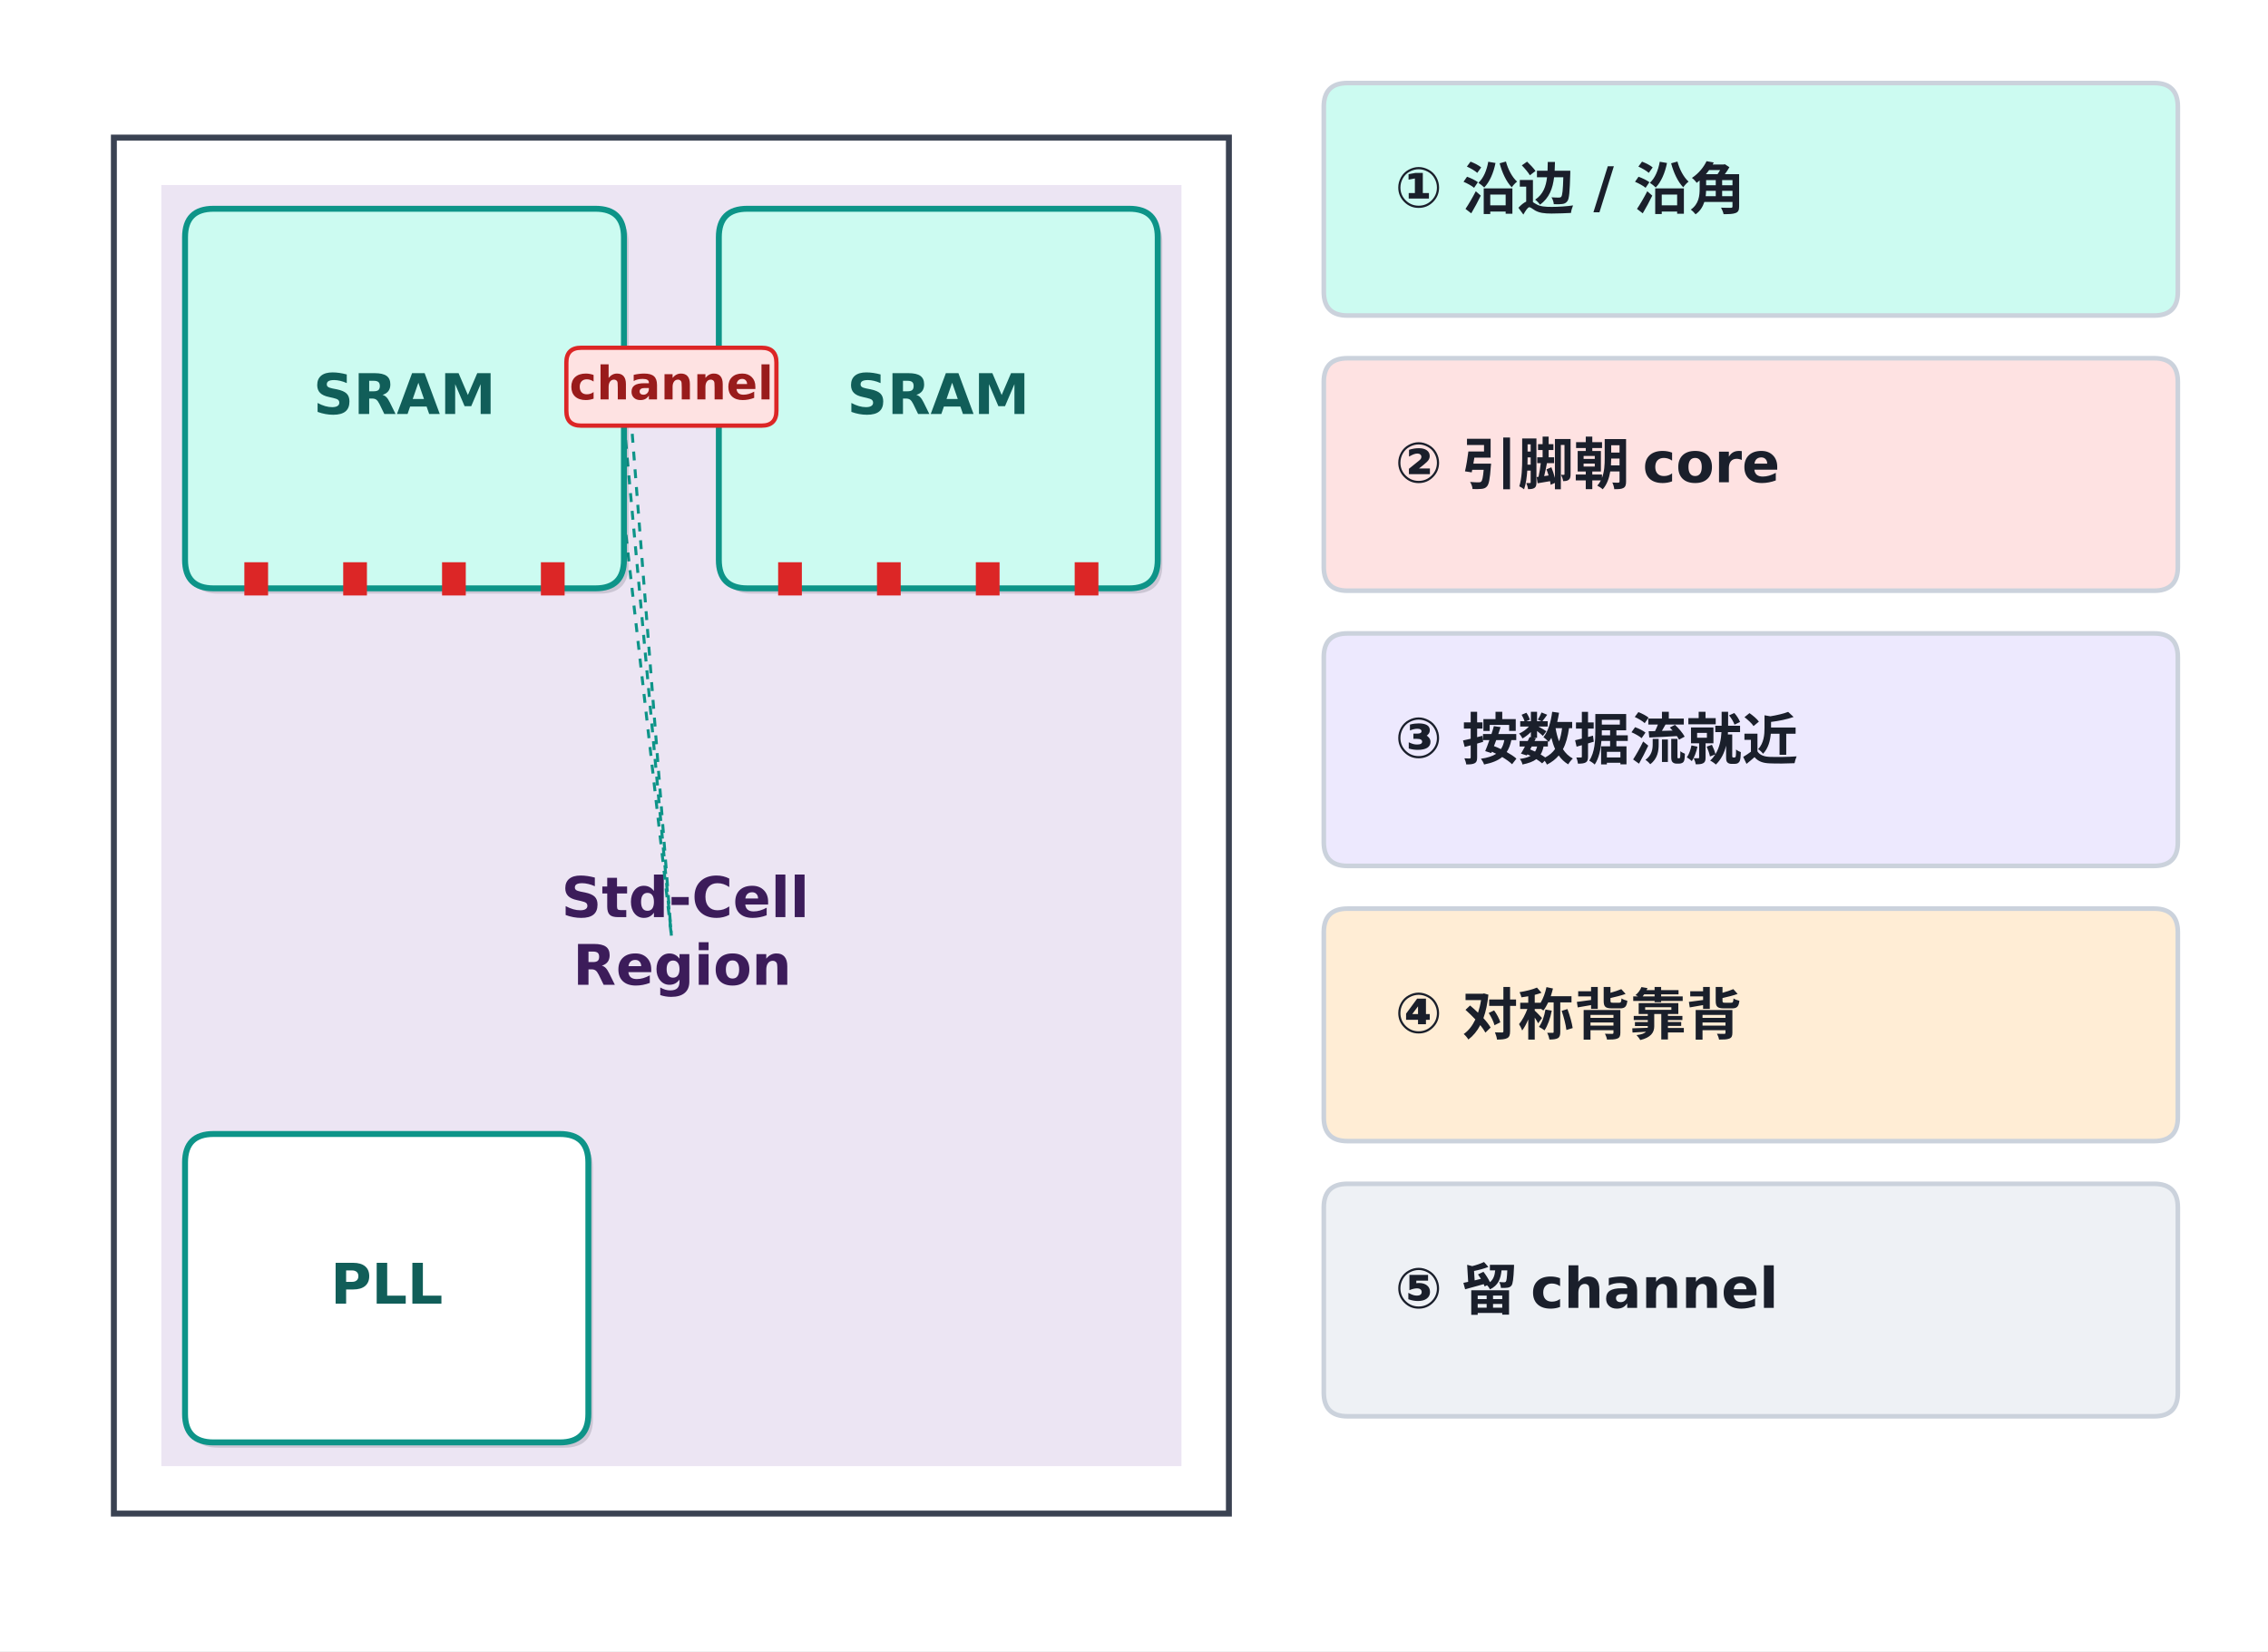
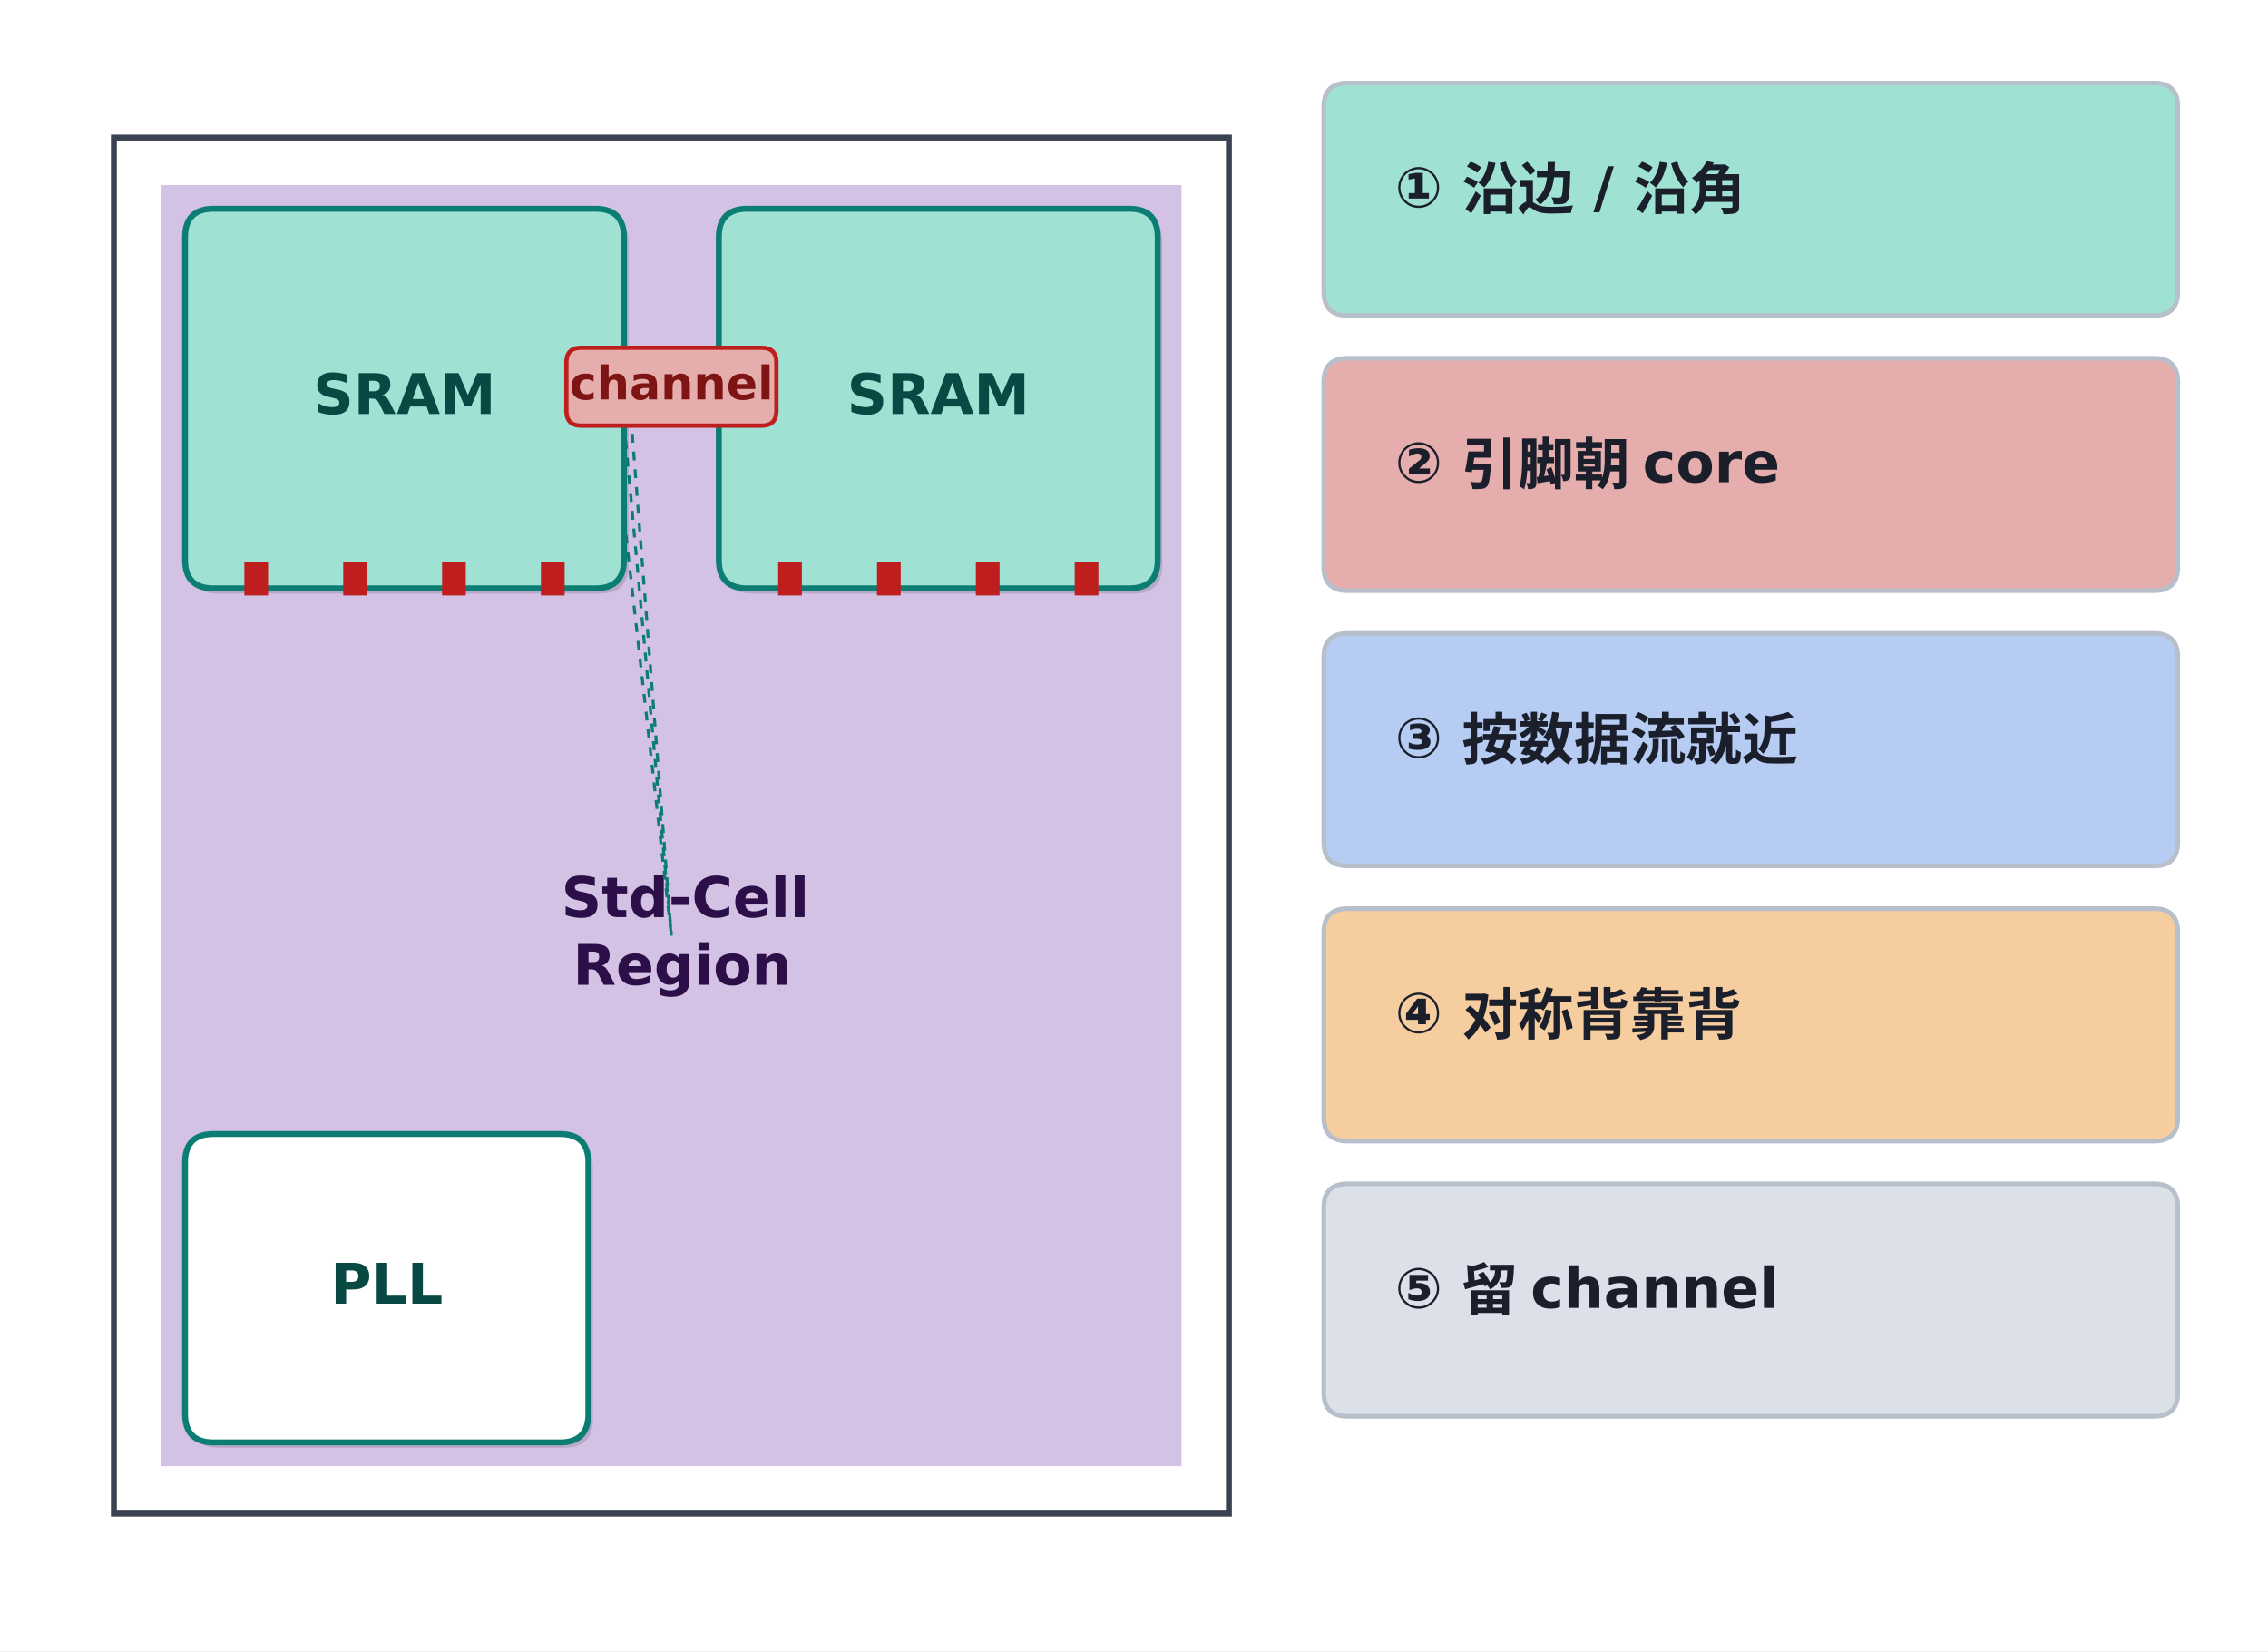
<svg xmlns="http://www.w3.org/2000/svg" width="688.32pt" height="501.12pt" viewBox="0 0 688.32 501.12" version="1.1">
  <defs>
    <style type="text/css">*{stroke-linejoin: round; stroke-linecap: butt}</style>
  </defs>
  <g id="figure_1">
    <g id="patch_1">
      <path d="M 0 501.12  L 688.32 501.12  L 688.32 0  L 0 0  z " style="fill: #ffffff" />
    </g>
    <g id="axes_1">
      <g id="patch_2">
-         <path d="M 5.76 495.36  L 682.56 495.36  L 682.56 5.76  L 5.76 5.76  z " clip-path="url(#ped055f8630)" style="fill: #ffffff" />
+         <path d="M 5.76 495.36  L 682.56 495.36  L 682.56 5.76  L 5.76 5.76  z " clip-path="url(#pf674147018)" style="fill: #ffffff" />
      </g>
      <g id="patch_3">
-         <path d="M 34.56 459.36  L 372.96 459.36  L 372.96 41.76  L 34.56 41.76  z " clip-path="url(#ped055f8630)" style="fill: #ffffff; stroke: #3a4252; stroke-width: 1.8; stroke-linejoin: miter" />
+         <path d="M 34.56 459.36  L 372.96 459.36  L 372.96 41.76  L 34.56 41.76  z " clip-path="url(#pf674147018)" style="fill: #ffffff; stroke: #3a4252; stroke-width: 1.8; stroke-linejoin: miter" />
      </g>
      <g id="patch_4">
-         <path d="M 48.96 444.96  L 358.56 444.96  L 358.56 56.16  L 48.96 56.16  z " clip-path="url(#ped055f8630)" style="fill: #ece5f3" />
+         <path d="M 48.96 444.96  L 358.56 444.96  L 358.56 56.16  L 48.96 56.16  z " clip-path="url(#pf674147018)" style="fill: #d4c2e5" />
      </g>
      <g id="text_1">
-         <text style="font-weight: 700; font-size: 17px; font-family: 'Microsoft YaHei', 'Microsoft YaHei UI', 'SimHei', 'Segoe UI', 'DejaVu Sans', sans-serif; fill: #3c1c5a" transform="translate(170.343 278.3418)">Std-Cell</text>
-         <text style="font-weight: 700; font-size: 17px; font-family: 'Microsoft YaHei', 'Microsoft YaHei UI', 'SimHei', 'Segoe UI', 'DejaVu Sans', sans-serif; fill: #3c1c5a" transform="translate(173.8533 298.8751)">Region</text>
+         <text style="font-weight: 700; font-size: 17px; font-family: 'Microsoft YaHei', 'Microsoft YaHei UI', 'SimHei', 'Segoe UI', 'DejaVu Sans', sans-serif; fill: #2c0e48" transform="translate(170.343 278.3418)">Std-Cell</text>
+         <text style="font-weight: 700; font-size: 17px; font-family: 'Microsoft YaHei', 'Microsoft YaHei UI', 'SimHei', 'Segoe UI', 'DejaVu Sans', sans-serif; fill: #2c0e48" transform="translate(173.8533 298.8751)">Region</text>
      </g>
      <g id="patch_5">
-         <path d="M 408.96 95.76  L 653.76 95.76  Q 660.96 95.76 660.96 88.56  L 660.96 32.4  Q 660.96 25.2 653.76 25.2  L 408.96 25.2  Q 401.76 25.2 401.76 32.4  L 401.76 88.56  Q 401.76 95.76 408.96 95.76  z " clip-path="url(#ped055f8630)" style="fill: #ccfbf1; stroke: #cbd2dc; stroke-width: 1.4; stroke-linejoin: miter" />
+         <path d="M 408.96 95.76  L 653.76 95.76  Q 660.96 95.76 660.96 88.56  L 660.96 32.4  Q 660.96 25.2 653.76 25.2  L 408.96 25.2  Q 401.76 25.2 401.76 32.4  L 401.76 88.56  Q 401.76 95.76 408.96 95.76  z " clip-path="url(#pf674147018)" style="fill: #9fe2d4; stroke: #b7bfcb; stroke-width: 1.4; stroke-linejoin: miter" />
      </g>
      <g id="patch_6">
-         <path d="M 408.96 179.28  L 653.76 179.28  Q 660.96 179.28 660.96 172.08  L 660.96 115.92  Q 660.96 108.72 653.76 108.72  L 408.96 108.72  Q 401.76 108.72 401.76 115.92  L 401.76 172.08  Q 401.76 179.28 408.96 179.28  z " clip-path="url(#ped055f8630)" style="fill: #fee2e2; stroke: #cbd2dc; stroke-width: 1.4; stroke-linejoin: miter" />
+         <path d="M 408.96 179.28  L 653.76 179.28  Q 660.96 179.28 660.96 172.08  L 660.96 115.92  Q 660.96 108.72 653.76 108.72  L 408.96 108.72  Q 401.76 108.72 401.76 115.92  L 401.76 172.08  Q 401.76 179.28 408.96 179.28  z " clip-path="url(#pf674147018)" style="fill: #e6adad; stroke: #b7bfcb; stroke-width: 1.4; stroke-linejoin: miter" />
      </g>
      <g id="patch_7">
-         <path d="M 408.96 262.8  L 653.76 262.8  Q 660.96 262.8 660.96 255.6  L 660.96 199.44  Q 660.96 192.24 653.76 192.24  L 408.96 192.24  Q 401.76 192.24 401.76 199.44  L 401.76 255.6  Q 401.76 262.8 408.96 262.8  z " clip-path="url(#ped055f8630)" style="fill: #ede9fe; stroke: #cbd2dc; stroke-width: 1.4; stroke-linejoin: miter" />
+         <path d="M 408.96 262.8  L 653.76 262.8  Q 660.96 262.8 660.96 255.6  L 660.96 199.44  Q 660.96 192.24 653.76 192.24  L 408.96 192.24  Q 401.76 192.24 401.76 199.44  L 401.76 255.6  Q 401.76 262.8 408.96 262.8  z " clip-path="url(#pf674147018)" style="fill: #b6ccf2; stroke: #b7bfcb; stroke-width: 1.4; stroke-linejoin: miter" />
      </g>
      <g id="patch_8">
-         <path d="M 408.96 346.32  L 653.76 346.32  Q 660.96 346.32 660.96 339.12  L 660.96 282.96  Q 660.96 275.76 653.76 275.76  L 408.96 275.76  Q 401.76 275.76 401.76 282.96  L 401.76 339.12  Q 401.76 346.32 408.96 346.32  z " clip-path="url(#ped055f8630)" style="fill: #ffedd5; stroke: #cbd2dc; stroke-width: 1.4; stroke-linejoin: miter" />
+         <path d="M 408.96 346.32  L 653.76 346.32  Q 660.96 346.32 660.96 339.12  L 660.96 282.96  Q 660.96 275.76 653.76 275.76  L 408.96 275.76  Q 401.76 275.76 401.76 282.96  L 401.76 339.12  Q 401.76 346.32 408.96 346.32  z " clip-path="url(#pf674147018)" style="fill: #f6cd9e; stroke: #b7bfcb; stroke-width: 1.4; stroke-linejoin: miter" />
      </g>
      <g id="patch_9">
-         <path d="M 408.96 429.84  L 653.76 429.84  Q 660.96 429.84 660.96 422.64  L 660.96 366.48  Q 660.96 359.28 653.76 359.28  L 408.96 359.28  Q 401.76 359.28 401.76 366.48  L 401.76 422.64  Q 401.76 429.84 408.96 429.84  z " clip-path="url(#ped055f8630)" style="fill: #eef1f5; stroke: #cbd2dc; stroke-width: 1.4; stroke-linejoin: miter" />
+         <path d="M 408.96 429.84  L 653.76 429.84  Q 660.96 429.84 660.96 422.64  L 660.96 366.48  Q 660.96 359.28 653.76 359.28  L 408.96 359.28  Q 401.76 359.28 401.76 366.48  L 401.76 422.64  Q 401.76 429.84 408.96 429.84  z " clip-path="url(#pf674147018)" style="fill: #dce1e9; stroke: #b7bfcb; stroke-width: 1.4; stroke-linejoin: miter" />
      </g>
      <g id="line2d_1">
-         <path d="M 189.36 156.96  L 203.76 283.968  " clip-path="url(#ped055f8630)" style="fill: none; stroke-dasharray: 2.7,2.7; stroke-dashoffset: 0; stroke: #0d9488; stroke-width: 0.9" />
+         <path d="M 189.36 156.96  L 203.76 283.968  " clip-path="url(#pf674147018)" style="fill: none; stroke-dasharray: 2.7,2.7; stroke-dashoffset: 0; stroke: #0b7d72; stroke-width: 0.9" />
      </g>
      <g id="line2d_2">
-         <path d="M 189.36 128.16  L 203.76 283.968  " clip-path="url(#ped055f8630)" style="fill: none; stroke-dasharray: 2.7,2.7; stroke-dashoffset: 0; stroke: #0d9488; stroke-width: 0.9" />
+         <path d="M 189.36 128.16  L 203.76 283.968  " clip-path="url(#pf674147018)" style="fill: none; stroke-dasharray: 2.7,2.7; stroke-dashoffset: 0; stroke: #0b7d72; stroke-width: 0.9" />
      </g>
      <g id="line2d_3">
-         <path d="M 189.36 99.36  L 203.76 283.968  " clip-path="url(#ped055f8630)" style="fill: none; stroke-dasharray: 2.7,2.7; stroke-dashoffset: 0; stroke: #0d9488; stroke-width: 0.9" />
+         <path d="M 189.36 99.36  L 203.76 283.968  " clip-path="url(#pf674147018)" style="fill: none; stroke-dasharray: 2.7,2.7; stroke-dashoffset: 0; stroke: #0b7d72; stroke-width: 0.9" />
      </g>
      <g id="text_2">
        <text style="font-weight: 700; font-size: 17px; font-family: 'Microsoft YaHei', 'Microsoft YaHei UI', 'SimHei', 'Segoe UI', 'DejaVu Sans', sans-serif; text-anchor: start; fill: #1a1f2b" x="423.36" y="62.849" transform="rotate(-0 423.36 62.84938)">① 沿边 / 沿角</text>
      </g>
      <g id="text_3">
        <text style="font-weight: 700; font-size: 17px; font-family: 'Microsoft YaHei', 'Microsoft YaHei UI', 'SimHei', 'Segoe UI', 'DejaVu Sans', sans-serif; text-anchor: start; fill: #1a1f2b" x="423.36" y="146.369" transform="rotate(-0 423.36 146.3694)">② 引脚朝 core</text>
      </g>
      <g id="text_4">
        <text style="font-weight: 700; font-size: 17px; font-family: 'Microsoft YaHei', 'Microsoft YaHei UI', 'SimHei', 'Segoe UI', 'DejaVu Sans', sans-serif; text-anchor: start; fill: #1a1f2b" x="423.36" y="229.889" transform="rotate(-0 423.36 229.8894)">③ 按数据流就近</text>
      </g>
      <g id="text_5">
        <text style="font-weight: 700; font-size: 17px; font-family: 'Microsoft YaHei', 'Microsoft YaHei UI', 'SimHei', 'Segoe UI', 'DejaVu Sans', sans-serif; text-anchor: start; fill: #1a1f2b" x="423.36" y="313.409" transform="rotate(-0 423.36 313.4094)">④ 对称背靠背</text>
      </g>
      <g id="text_6">
        <text style="font-weight: 700; font-size: 17px; font-family: 'Microsoft YaHei', 'Microsoft YaHei UI', 'SimHei', 'Segoe UI', 'DejaVu Sans', sans-serif; text-anchor: start; fill: #1a1f2b" x="423.36" y="396.929" transform="rotate(-0 423.36 396.9294)">⑤ 留 channel</text>
      </g>
      <g id="patch_10">
-         <path d="M 66.2 180.16  L 182.12 180.16  Q 190.76 180.16 190.76 171.52  L 190.76 73.6  Q 190.76 64.96 182.12 64.96  L 66.2 64.96  Q 57.56 64.96 57.56 73.6  L 57.56 171.52  Q 57.56 180.16 66.2 180.16  z " clip-path="url(#ped055f8630)" style="fill: #1a1f2b; opacity: 0.16" />
-         <path d="M 64.8 178.56  L 180.72 178.56  Q 189.36 178.56 189.36 169.92  L 189.36 72  Q 189.36 63.36 180.72 63.36  L 64.8 63.36  Q 56.16 63.36 56.16 72  L 56.16 169.92  Q 56.16 178.56 64.8 178.56  z " clip-path="url(#ped055f8630)" style="fill: #ccfbf1; stroke: #0d9488; stroke-width: 1.8; stroke-linejoin: miter" />
+         <path d="M 66.2 180.16  L 182.12 180.16  Q 190.76 180.16 190.76 171.52  L 190.76 73.6  Q 190.76 64.96 182.12 64.96  L 66.2 64.96  Q 57.56 64.96 57.56 73.6  L 57.56 171.52  Q 57.56 180.16 66.2 180.16  z " clip-path="url(#pf674147018)" style="fill: #1a1f2b; opacity: 0.16" />
+         <path d="M 64.8 178.56  L 180.72 178.56  Q 189.36 178.56 189.36 169.92  L 189.36 72  Q 189.36 63.36 180.72 63.36  L 64.8 63.36  Q 56.16 63.36 56.16 72  L 56.16 169.92  Q 56.16 178.56 64.8 178.56  z " clip-path="url(#pf674147018)" style="fill: #9fe2d4; stroke: #0b7d72; stroke-width: 1.8; stroke-linejoin: miter" />
      </g>
      <g id="patch_11">
-         <path d="M 228.2 180.16  L 344.12 180.16  Q 352.76 180.16 352.76 171.52  L 352.76 73.6  Q 352.76 64.96 344.12 64.96  L 228.2 64.96  Q 219.56 64.96 219.56 73.6  L 219.56 171.52  Q 219.56 180.16 228.2 180.16  z " clip-path="url(#ped055f8630)" style="fill: #1a1f2b; opacity: 0.16" />
-         <path d="M 226.8 178.56  L 342.72 178.56  Q 351.36 178.56 351.36 169.92  L 351.36 72  Q 351.36 63.36 342.72 63.36  L 226.8 63.36  Q 218.16 63.36 218.16 72  L 218.16 169.92  Q 218.16 178.56 226.8 178.56  z " clip-path="url(#ped055f8630)" style="fill: #ccfbf1; stroke: #0d9488; stroke-width: 1.8; stroke-linejoin: miter" />
+         <path d="M 228.2 180.16  L 344.12 180.16  Q 352.76 180.16 352.76 171.52  L 352.76 73.6  Q 352.76 64.96 344.12 64.96  L 228.2 64.96  Q 219.56 64.96 219.56 73.6  L 219.56 171.52  Q 219.56 180.16 228.2 180.16  z " clip-path="url(#pf674147018)" style="fill: #1a1f2b; opacity: 0.16" />
+         <path d="M 226.8 178.56  L 342.72 178.56  Q 351.36 178.56 351.36 169.92  L 351.36 72  Q 351.36 63.36 342.72 63.36  L 226.8 63.36  Q 218.16 63.36 218.16 72  L 218.16 169.92  Q 218.16 178.56 226.8 178.56  z " clip-path="url(#pf674147018)" style="fill: #9fe2d4; stroke: #0b7d72; stroke-width: 1.8; stroke-linejoin: miter" />
      </g>
      <g id="patch_12">
-         <path d="M 66.2 439.36  L 171.32 439.36  Q 179.96 439.36 179.96 430.72  L 179.96 354.4  Q 179.96 345.76 171.32 345.76  L 66.2 345.76  Q 57.56 345.76 57.56 354.4  L 57.56 430.72  Q 57.56 439.36 66.2 439.36  z " clip-path="url(#ped055f8630)" style="fill: #1a1f2b; opacity: 0.16" />
-         <path d="M 64.8 437.76  L 169.92 437.76  Q 178.56 437.76 178.56 429.12  L 178.56 352.8  Q 178.56 344.16 169.92 344.16  L 64.8 344.16  Q 56.16 344.16 56.16 352.8  L 56.16 429.12  Q 56.16 437.76 64.8 437.76  z " clip-path="url(#ped055f8630)" style="fill: #ffffff; stroke: #0d9488; stroke-width: 1.8; stroke-linejoin: miter" />
+         <path d="M 66.2 439.36  L 171.32 439.36  Q 179.96 439.36 179.96 430.72  L 179.96 354.4  Q 179.96 345.76 171.32 345.76  L 66.2 345.76  Q 57.56 345.76 57.56 354.4  L 57.56 430.72  Q 57.56 439.36 66.2 439.36  z " clip-path="url(#pf674147018)" style="fill: #1a1f2b; opacity: 0.16" />
+         <path d="M 64.8 437.76  L 169.92 437.76  Q 178.56 437.76 178.56 429.12  L 178.56 352.8  Q 178.56 344.16 169.92 344.16  L 64.8 344.16  Q 56.16 344.16 56.16 352.8  L 56.16 429.12  Q 56.16 437.76 64.8 437.76  z " clip-path="url(#pf674147018)" style="fill: #ffffff; stroke: #0b7d72; stroke-width: 1.8; stroke-linejoin: miter" />
      </g>
      <g id="patch_13">
-         <path d="M 74.16 180.72  L 81.36 180.72  L 81.36 170.64  L 74.16 170.64  z " clip-path="url(#ped055f8630)" style="fill: #dc2626" />
+         <path d="M 74.16 180.72  L 81.36 180.72  L 81.36 170.64  L 74.16 170.64  z " clip-path="url(#pf674147018)" style="fill: #be1e1e" />
      </g>
      <g id="patch_14">
-         <path d="M 104.16 180.72  L 111.36 180.72  L 111.36 170.64  L 104.16 170.64  z " clip-path="url(#ped055f8630)" style="fill: #dc2626" />
+         <path d="M 104.16 180.72  L 111.36 180.72  L 111.36 170.64  L 104.16 170.64  z " clip-path="url(#pf674147018)" style="fill: #be1e1e" />
      </g>
      <g id="patch_15">
-         <path d="M 134.16 180.72  L 141.36 180.72  L 141.36 170.64  L 134.16 170.64  z " clip-path="url(#ped055f8630)" style="fill: #dc2626" />
+         <path d="M 134.16 180.72  L 141.36 180.72  L 141.36 170.64  L 134.16 170.64  z " clip-path="url(#pf674147018)" style="fill: #be1e1e" />
      </g>
      <g id="patch_16">
-         <path d="M 164.16 180.72  L 171.36 180.72  L 171.36 170.64  L 164.16 170.64  z " clip-path="url(#ped055f8630)" style="fill: #dc2626" />
+         <path d="M 164.16 180.72  L 171.36 180.72  L 171.36 170.64  L 164.16 170.64  z " clip-path="url(#pf674147018)" style="fill: #be1e1e" />
      </g>
      <g id="patch_17">
-         <path d="M 236.16 180.72  L 243.36 180.72  L 243.36 170.64  L 236.16 170.64  z " clip-path="url(#ped055f8630)" style="fill: #dc2626" />
+         <path d="M 236.16 180.72  L 243.36 180.72  L 243.36 170.64  L 236.16 170.64  z " clip-path="url(#pf674147018)" style="fill: #be1e1e" />
      </g>
      <g id="patch_18">
-         <path d="M 266.16 180.72  L 273.36 180.72  L 273.36 170.64  L 266.16 170.64  z " clip-path="url(#ped055f8630)" style="fill: #dc2626" />
+         <path d="M 266.16 180.72  L 273.36 180.72  L 273.36 170.64  L 266.16 170.64  z " clip-path="url(#pf674147018)" style="fill: #be1e1e" />
      </g>
      <g id="patch_19">
-         <path d="M 296.16 180.72  L 303.36 180.72  L 303.36 170.64  L 296.16 170.64  z " clip-path="url(#ped055f8630)" style="fill: #dc2626" />
+         <path d="M 296.16 180.72  L 303.36 180.72  L 303.36 170.64  L 296.16 170.64  z " clip-path="url(#pf674147018)" style="fill: #be1e1e" />
      </g>
      <g id="patch_20">
-         <path d="M 326.16 180.72  L 333.36 180.72  L 333.36 170.64  L 326.16 170.64  z " clip-path="url(#ped055f8630)" style="fill: #dc2626" />
+         <path d="M 326.16 180.72  L 333.36 180.72  L 333.36 170.64  L 326.16 170.64  z " clip-path="url(#pf674147018)" style="fill: #be1e1e" />
      </g>
      <g id="text_7">
-         <text style="font-weight: 700; font-size: 17px; font-family: 'Microsoft YaHei', 'Microsoft YaHei UI', 'SimHei', 'Segoe UI', 'DejaVu Sans', sans-serif; text-anchor: middle; fill: #115e59" x="122.76" y="125.642" transform="rotate(-0 122.76 125.6416)">SRAM</text>
+         <text style="font-weight: 700; font-size: 17px; font-family: 'Microsoft YaHei', 'Microsoft YaHei UI', 'SimHei', 'Segoe UI', 'DejaVu Sans', sans-serif; text-anchor: middle; fill: #084a43" x="122.76" y="125.642" transform="rotate(-0 122.76 125.6416)">SRAM</text>
      </g>
      <g id="text_8">
-         <text style="font-weight: 700; font-size: 17px; font-family: 'Microsoft YaHei', 'Microsoft YaHei UI', 'SimHei', 'Segoe UI', 'DejaVu Sans', sans-serif; text-anchor: middle; fill: #115e59" x="284.76" y="125.642" transform="rotate(-0 284.76 125.6416)">SRAM</text>
+         <text style="font-weight: 700; font-size: 17px; font-family: 'Microsoft YaHei', 'Microsoft YaHei UI', 'SimHei', 'Segoe UI', 'DejaVu Sans', sans-serif; text-anchor: middle; fill: #084a43" x="284.76" y="125.642" transform="rotate(-0 284.76 125.6416)">SRAM</text>
      </g>
      <g id="text_9">
-         <text style="font-weight: 700; font-size: 17px; font-family: 'Microsoft YaHei', 'Microsoft YaHei UI', 'SimHei', 'Segoe UI', 'DejaVu Sans', sans-serif; text-anchor: middle; fill: #115e59" x="117.36" y="395.642" transform="rotate(-0 117.36 395.6416)">PLL</text>
+         <text style="font-weight: 700; font-size: 17px; font-family: 'Microsoft YaHei', 'Microsoft YaHei UI', 'SimHei', 'Segoe UI', 'DejaVu Sans', sans-serif; text-anchor: middle; fill: #084a43" x="117.36" y="395.642" transform="rotate(-0 117.36 395.6416)">PLL</text>
      </g>
      <g id="text_10">
        <g id="patch_21">
-           <path d="M 176.365 129.176  L 231.155 129.176  Q 235.635 129.176 235.635 124.696  L 235.635 110.024  Q 235.635 105.544 231.155 105.544  L 176.365 105.544  Q 171.885 105.544 171.885 110.024  L 171.885 124.696  Q 171.885 129.176 176.365 129.176  z " style="fill: #fee2e2; stroke: #dc2626; stroke-width: 1.3; stroke-linejoin: miter" />
+           <path d="M 176.365 129.176  L 231.155 129.176  Q 235.635 129.176 235.635 124.696  L 235.635 110.024  Q 235.635 105.544 231.155 105.544  L 176.365 105.544  Q 171.885 105.544 171.885 110.024  L 171.885 124.696  Q 171.885 129.176 176.365 129.176  z " style="fill: #e6adad; stroke: #be1e1e; stroke-width: 1.3; stroke-linejoin: miter" />
        </g>
-         <text style="font-weight: 700; font-size: 14px; font-family: 'Microsoft YaHei', 'Microsoft YaHei UI', 'SimHei', 'Segoe UI', 'DejaVu Sans', sans-serif; text-anchor: middle; fill: #991b1b" x="203.76" y="121.215" transform="rotate(-0 203.76 121.2155)">channel</text>
+         <text style="font-weight: 700; font-size: 14px; font-family: 'Microsoft YaHei', 'Microsoft YaHei UI', 'SimHei', 'Segoe UI', 'DejaVu Sans', sans-serif; text-anchor: middle; fill: #7e1414" x="203.76" y="121.215" transform="rotate(-0 203.76 121.2155)">channel</text>
      </g>
    </g>
  </g>
  <defs>
-     <clipPath id="ped055f8630">
+     <clipPath id="pf674147018">
      <rect x="5.76" y="5.76" width="676.8" height="489.6" />
    </clipPath>
  </defs>
</svg>
